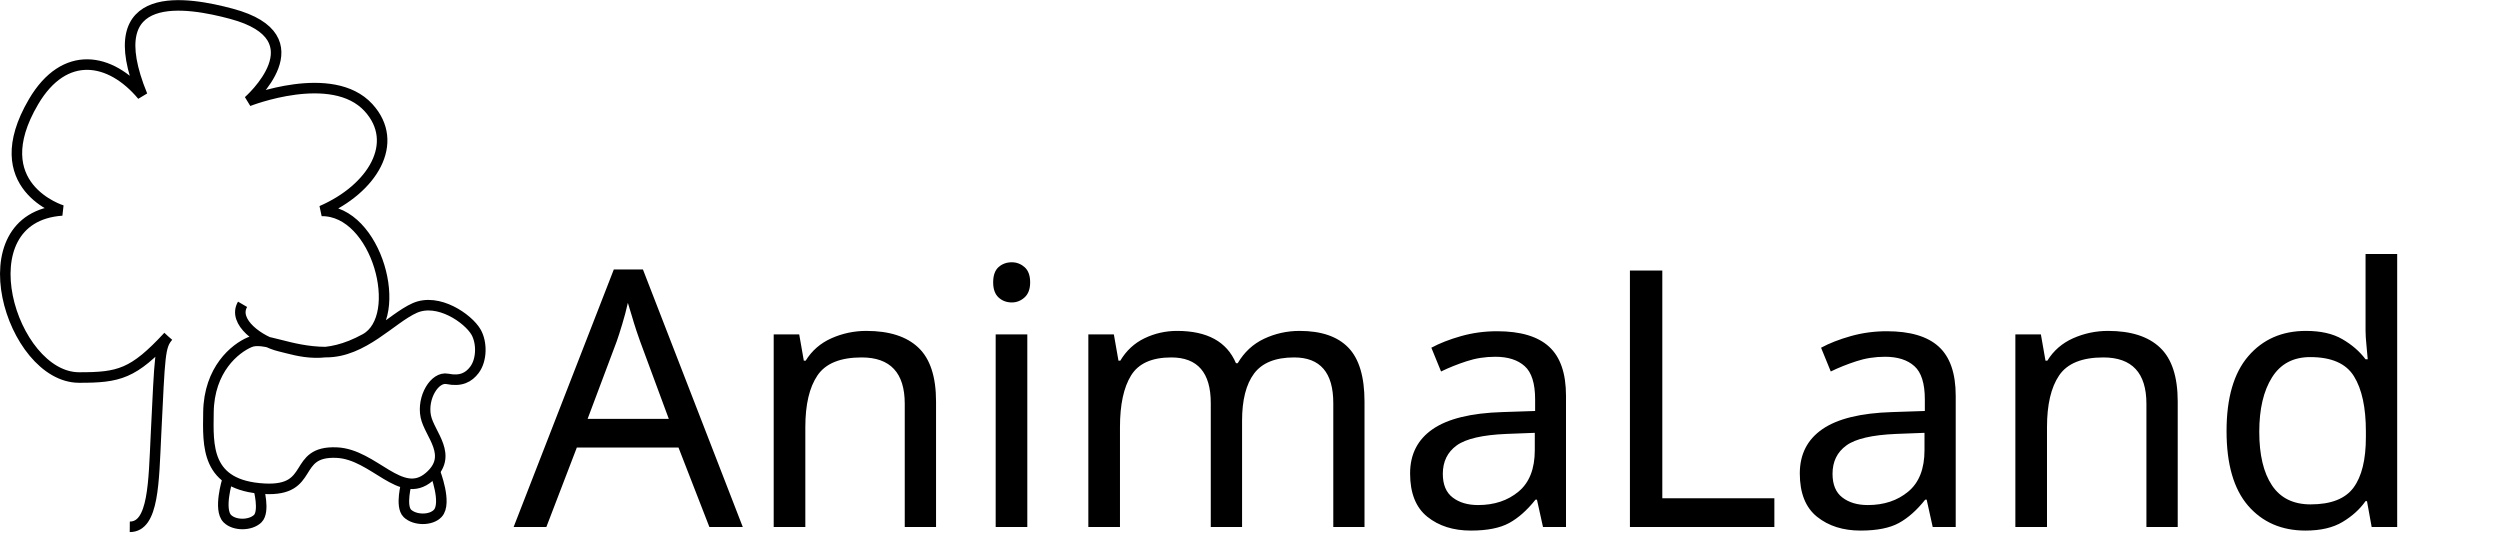
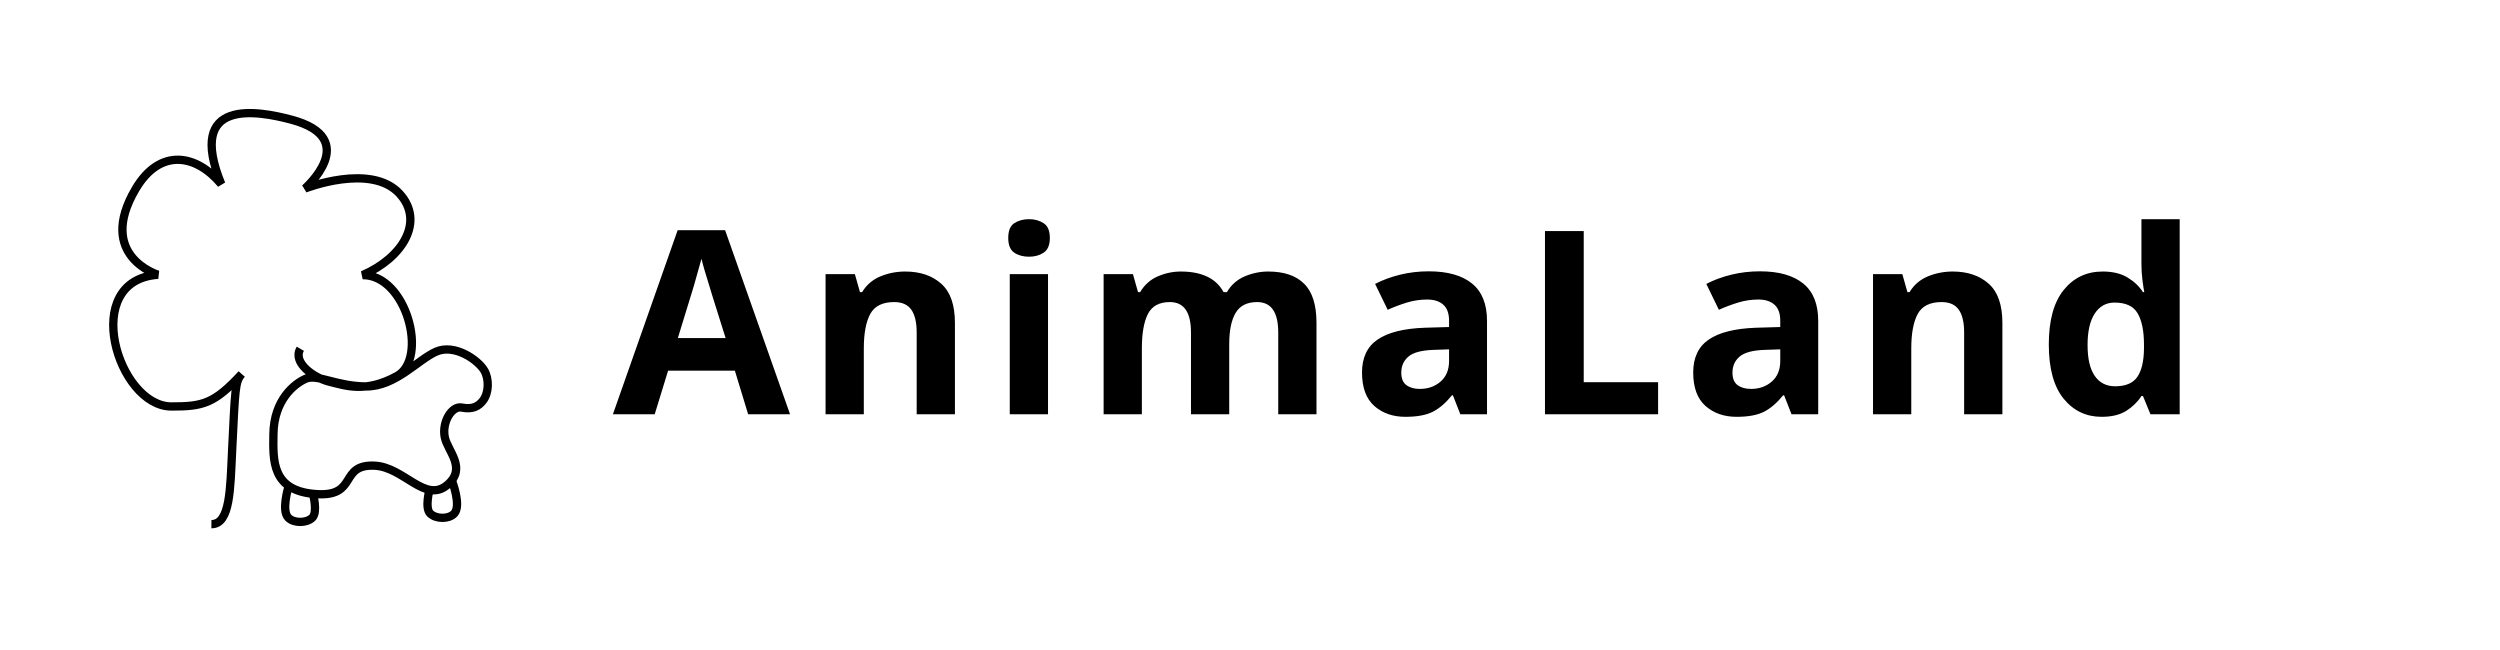
- <svg xmlns="http://www.w3.org/2000/svg" width="466.767mm" height="99.341mm" viewBox="0 0 466.767 99.341" version="1.1" id="svg839">
+ <svg xmlns="http://www.w3.org/2000/svg" width="385mm" height="100mm" viewBox="0 0 385 100" version="1.1" id="svg839">
  <defs id="defs833">
    <rect x="-33.017" y="19.862" width="164.103" height="211.143" id="rect851" />
    <rect x="198.171" y="182.095" width="40.358" height="20.847" id="rect845" />
  </defs>
-   <g id="layer1" transform="translate(-27.84288,-153.1952)">
-     <g id="g864" transform="matrix(0.6557245,0,0,0.6557245,30.92548,120.893)">
-       <g id="g858">
-         <path style="fill:none;stroke:#000000;stroke-width:3;stroke-linecap:butt;stroke-linejoin:miter;stroke-miterlimit:4;stroke-dasharray:none;stroke-opacity:1" d="m 32.249,199.259 c 6.834,0.061 6.805,-12.824 7.467,-26.289 1.118,-22.757 1.054,-25.126 3.48,-27.934 m 0,0 c -9.929,10.729 -14.05,11.742 -25.423,11.717 -19.303,-0.042 -33.252,-45.586 -4.811,-47.574 0,0 -22.347,-6.744 -8.113,-30.948 8.806,-14.975 21.924,-12.648 30.965,-1.792 -12.843,-31.338 13.204,-26.515 25.391,-23.252 25.476,6.82 4.811,24.856 4.811,24.856 0,0 23.882,-9.435 34.211,1.871 9.135,9.999 1.117,23.13 -13.363,29.4 15.806,-0.209 23.858,30.146 12.43,36.421 -11.428,6.276 -18.735,3.443 -24.265,2.128 -5.757,-1.368 -13.594,-6.946 -10.665,-11.954 m 66.465,7.882 c -2.247,-3.842 -10.758,-9.803 -17.451,-6.825 -6.693,2.978 -14.68,12.601 -25.271,12.554 -10.591,-0.047 -17.616,-4.562 -21.714,-2.815 -4.098,1.747 -11.6,7.674 -11.742,20.017 -0.108,9.359 -0.872,20.798 15.909,21.703 14.611,0.788 7.78,-10.84 20.597,-10.291 10.621,0.455 18.288,13.76 26.309,6.95 7.183,-6.099 0.114,-12.111 -0.93,-17.237 -1.099,-5.401 2.524,-11.439 6.154,-10.702 3.827,0.777 6.069,-0.41 7.694,-2.571 2.162,-2.875 2.155,-7.82 0.446,-10.783" id="path1420" />
-         <path style="fill:none;stroke:#000000;stroke-width:3;stroke-linecap:butt;stroke-linejoin:miter;stroke-miterlimit:4;stroke-dasharray:none;stroke-opacity:1" d="m 60.024,186.02 c 0,0 -2.573,8.343 0,10.916 2.041,2.041 6.589,2.013 8.657,0 2.081,-2.025 0.236,-8.708 0.236,-8.708" id="path1424" />
-         <path style="fill:none;stroke:#000000;stroke-width:3;stroke-linecap:butt;stroke-linejoin:miter;stroke-miterlimit:4;stroke-dasharray:none;stroke-opacity:1" d="m 119.142,183.615 c 0,0 3.498,8.933 0.802,11.818 -1.97,2.108 -6.589,2.013 -8.657,0 -2.081,-2.025 -0.236,-8.708 -0.236,-8.708" id="path1424-3" />
+   <g id="layer1" transform="translate(-27.84288,-176.9154)">
+     <g id="g850" transform="translate(10.69078)">
+       <g id="g864" transform="matrix(0.4263809,0,0,0.4263809,35.95844,172.6759)">
+         <g id="g858">
+           <path style="fill:none;stroke:#000000;stroke-width:3;stroke-linecap:butt;stroke-linejoin:miter;stroke-miterlimit:4;stroke-dasharray:none;stroke-opacity:1" d="m 32.249,199.259 c 6.834,0.061 6.805,-12.824 7.467,-26.289 1.118,-22.757 1.054,-25.126 3.48,-27.934 m 0,0 c -9.929,10.729 -14.05,11.742 -25.423,11.717 -19.303,-0.042 -33.252,-45.586 -4.811,-47.574 0,0 -22.347,-6.744 -8.113,-30.948 8.806,-14.975 21.924,-12.648 30.965,-1.792 -12.843,-31.338 13.204,-26.515 25.391,-23.252 25.476,6.82 4.811,24.856 4.811,24.856 0,0 23.882,-9.435 34.211,1.871 9.135,9.999 1.117,23.13 -13.363,29.4 15.806,-0.209 23.858,30.146 12.43,36.421 -11.428,6.276 -18.735,3.443 -24.265,2.128 -5.757,-1.368 -13.594,-6.946 -10.665,-11.954 m 66.465,7.882 c -2.247,-3.842 -10.758,-9.803 -17.451,-6.825 -6.693,2.978 -14.68,12.601 -25.271,12.554 -10.591,-0.047 -17.616,-4.562 -21.714,-2.815 -4.098,1.747 -11.6,7.674 -11.742,20.017 -0.108,9.359 -0.872,20.798 15.909,21.703 14.611,0.788 7.78,-10.84 20.597,-10.291 10.621,0.455 18.288,13.76 26.309,6.95 7.183,-6.099 0.114,-12.111 -0.93,-17.237 -1.099,-5.401 2.524,-11.439 6.154,-10.702 3.827,0.777 6.069,-0.41 7.694,-2.571 2.162,-2.875 2.155,-7.82 0.446,-10.783" id="path1420" />
+           <path style="fill:none;stroke:#000000;stroke-width:3;stroke-linecap:butt;stroke-linejoin:miter;stroke-miterlimit:4;stroke-dasharray:none;stroke-opacity:1" d="m 60.024,186.02 c 0,0 -2.573,8.343 0,10.916 2.041,2.041 6.589,2.013 8.657,0 2.081,-2.025 0.236,-8.708 0.236,-8.708" id="path1424" />
+           <path style="fill:none;stroke:#000000;stroke-width:3;stroke-linecap:butt;stroke-linejoin:miter;stroke-miterlimit:4;stroke-dasharray:none;stroke-opacity:1" d="m 119.142,183.615 c 0,0 3.498,8.933 0.802,11.818 -1.97,2.108 -6.589,2.013 -8.657,0 -2.081,-2.025 -0.236,-8.708 -0.236,-8.708" id="path1424-3" />
+         </g>
      </g>
+       <text xml:space="preserve" style="font-style:normal;font-weight:normal;font-size:39.526px;line-height:1.85;font-family:sans-serif;letter-spacing:2.398px;word-spacing:0px;fill:#000000;fill-opacity:1;stroke:none;stroke-width:0.206" x="111.538" y="240.713" id="text835">
+         <tspan id="tspan833" x="111.538" y="240.713" style="font-style:normal;font-variant:normal;font-weight:bold;font-stretch:normal;font-size:39.526px;font-family:sans-serif;-inkscape-font-specification:'sans-serif Bold';stroke-width:0.206" dx="0">AnimaLand</tspan>
+       </text>
+       <text xml:space="preserve" id="text843" style="font-style:normal;font-weight:normal;font-size:10.583px;line-height:1.25;font-family:sans-serif;white-space:pre;shape-inside:url(#rect845);fill:#000000;fill-opacity:1;stroke:none;" />
+       <text xml:space="preserve" id="text849" style="font-style:normal;font-weight:normal;font-size:10.583px;line-height:1.25;font-family:sans-serif;white-space:pre;shape-inside:url(#rect851);fill:#000000;fill-opacity:1;stroke:none;" />
    </g>
-     <text xml:space="preserve" style="font-style:normal;font-weight:normal;font-size:67.061px;line-height:1.85;font-family:sans-serif;fill:#000000;fill-opacity:1;stroke:none;stroke-width:0.349" x="123.743" y="251.586" id="text835">
-       <tspan id="tspan833" x="123.743" y="251.586" style="font-size:67.061px;stroke-width:0.349">AnimaLand</tspan>
-     </text>
-     <text xml:space="preserve" id="text843" style="font-style:normal;font-weight:normal;font-size:10.583px;line-height:1.25;font-family:sans-serif;white-space:pre;shape-inside:url(#rect845);fill:#000000;fill-opacity:1;stroke:none;" />
-     <text xml:space="preserve" id="text849" style="font-style:normal;font-weight:normal;font-size:10.583px;line-height:1.25;font-family:sans-serif;white-space:pre;shape-inside:url(#rect851);fill:#000000;fill-opacity:1;stroke:none;" />
  </g>
</svg>
